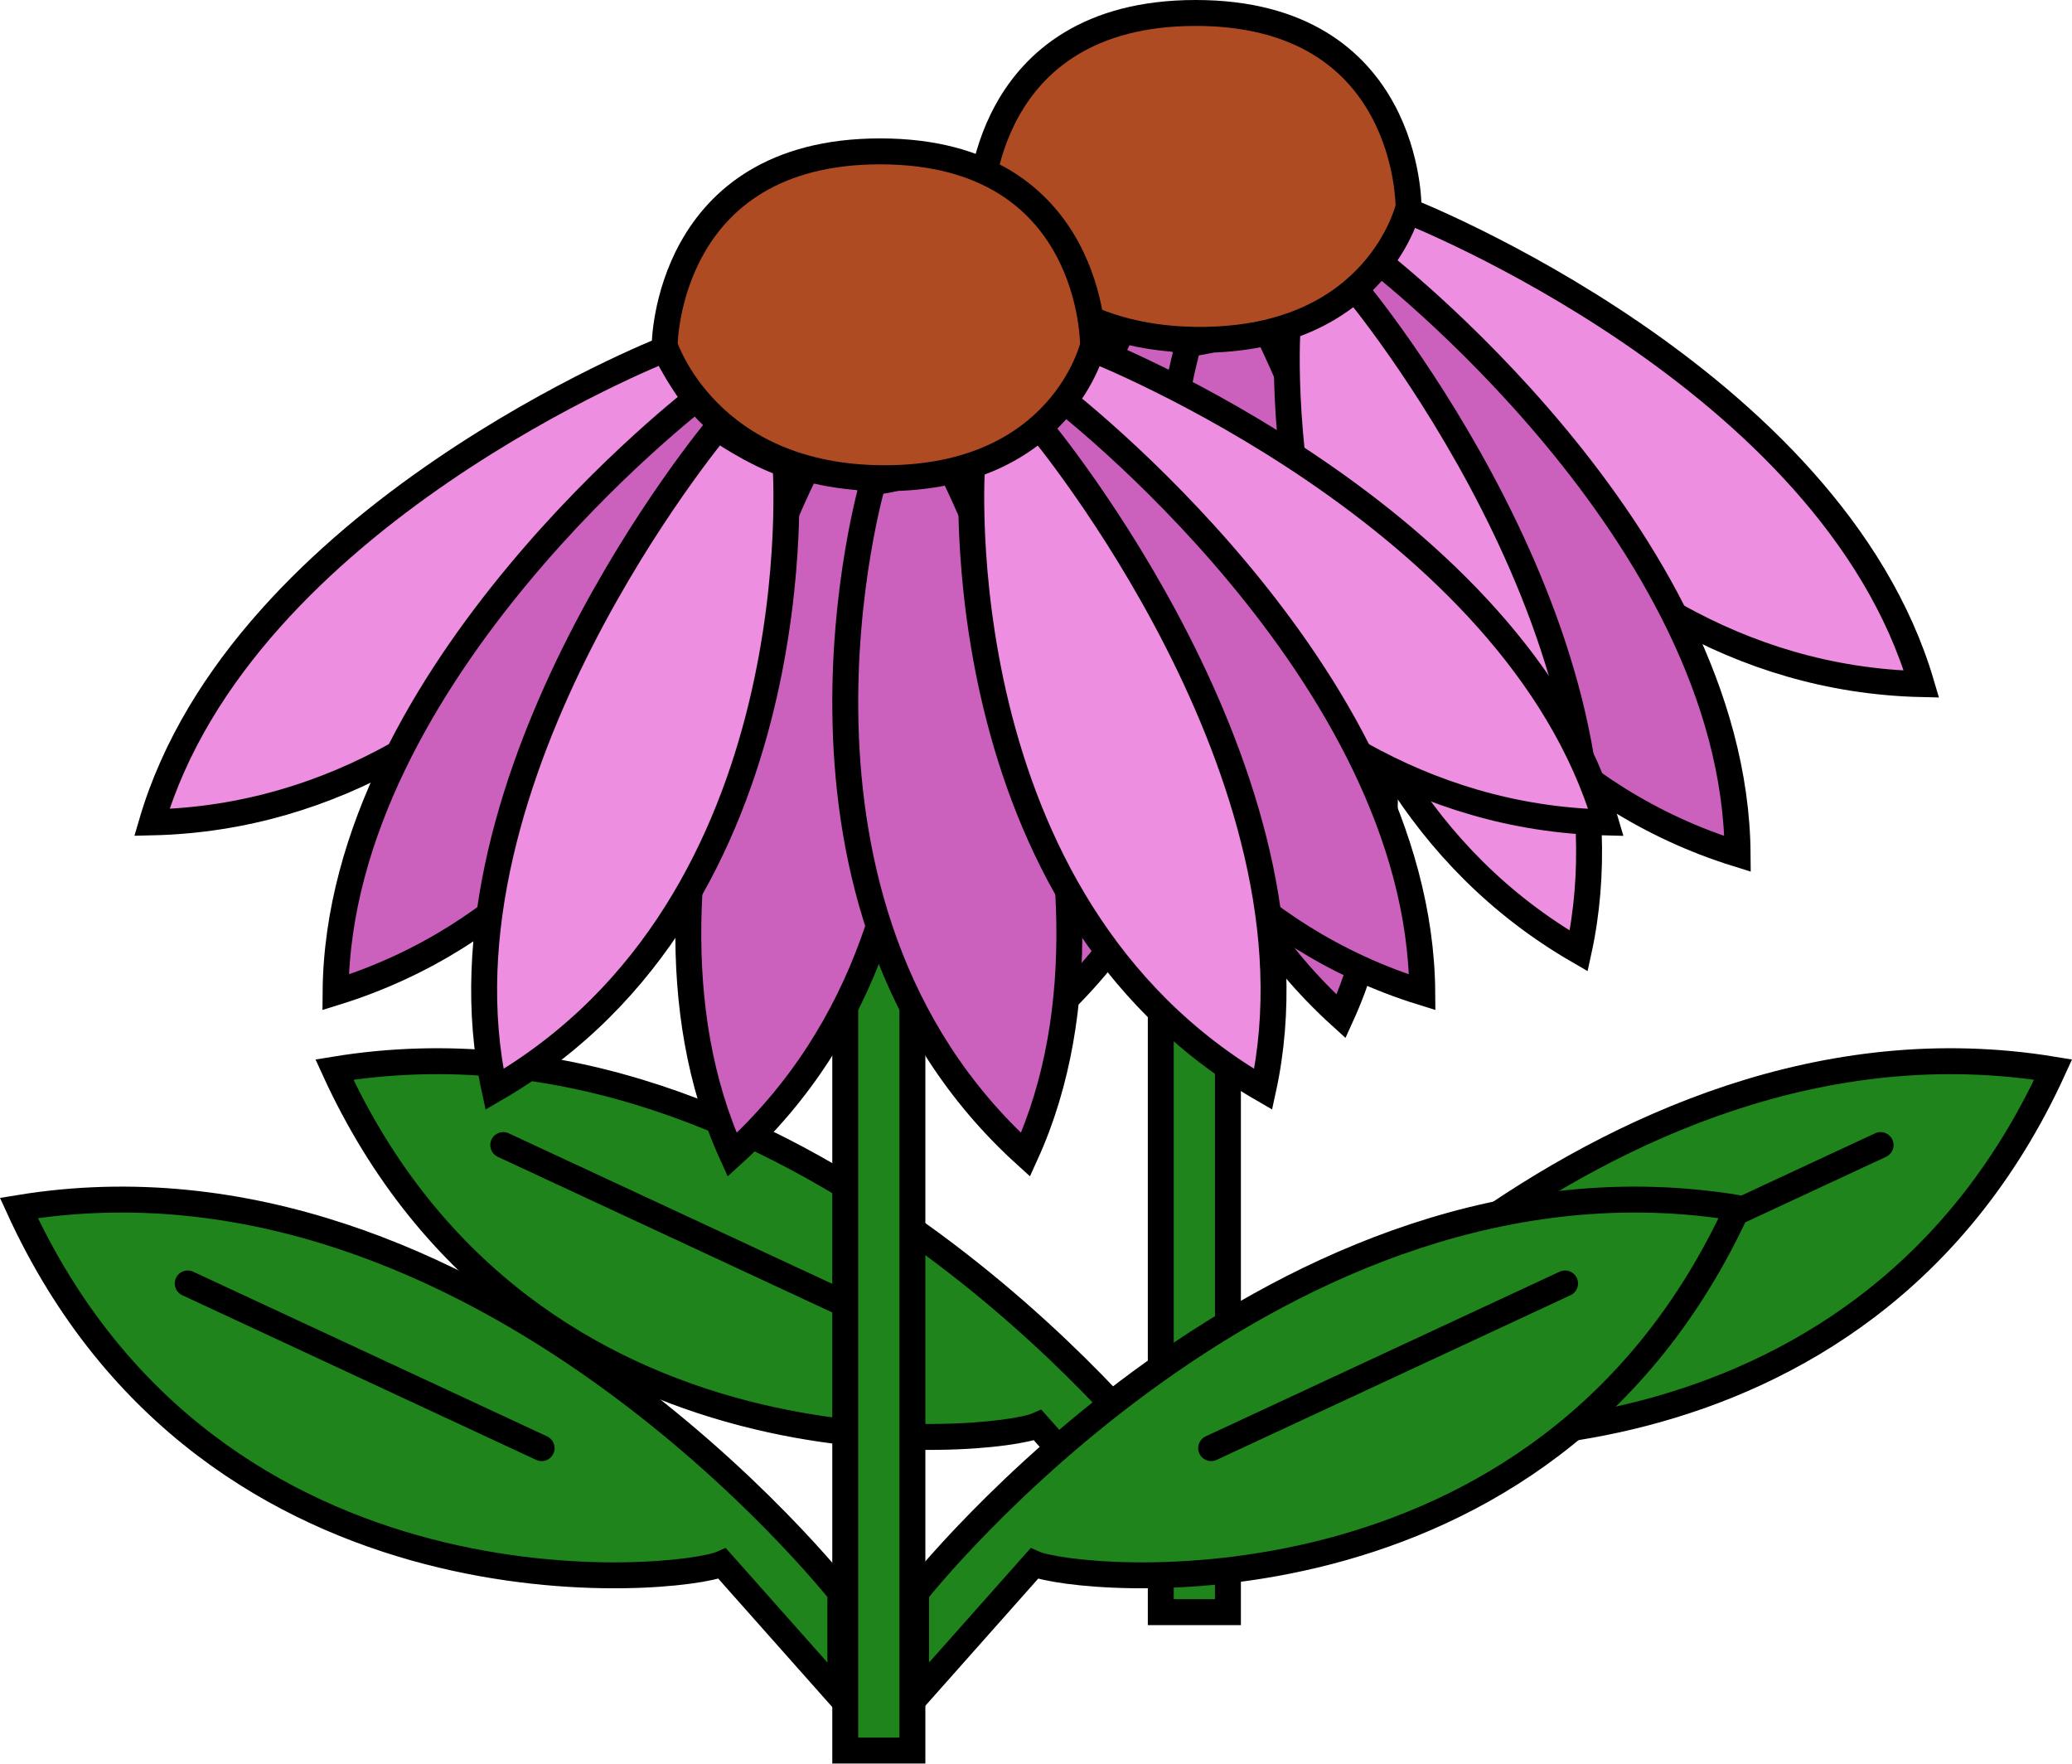
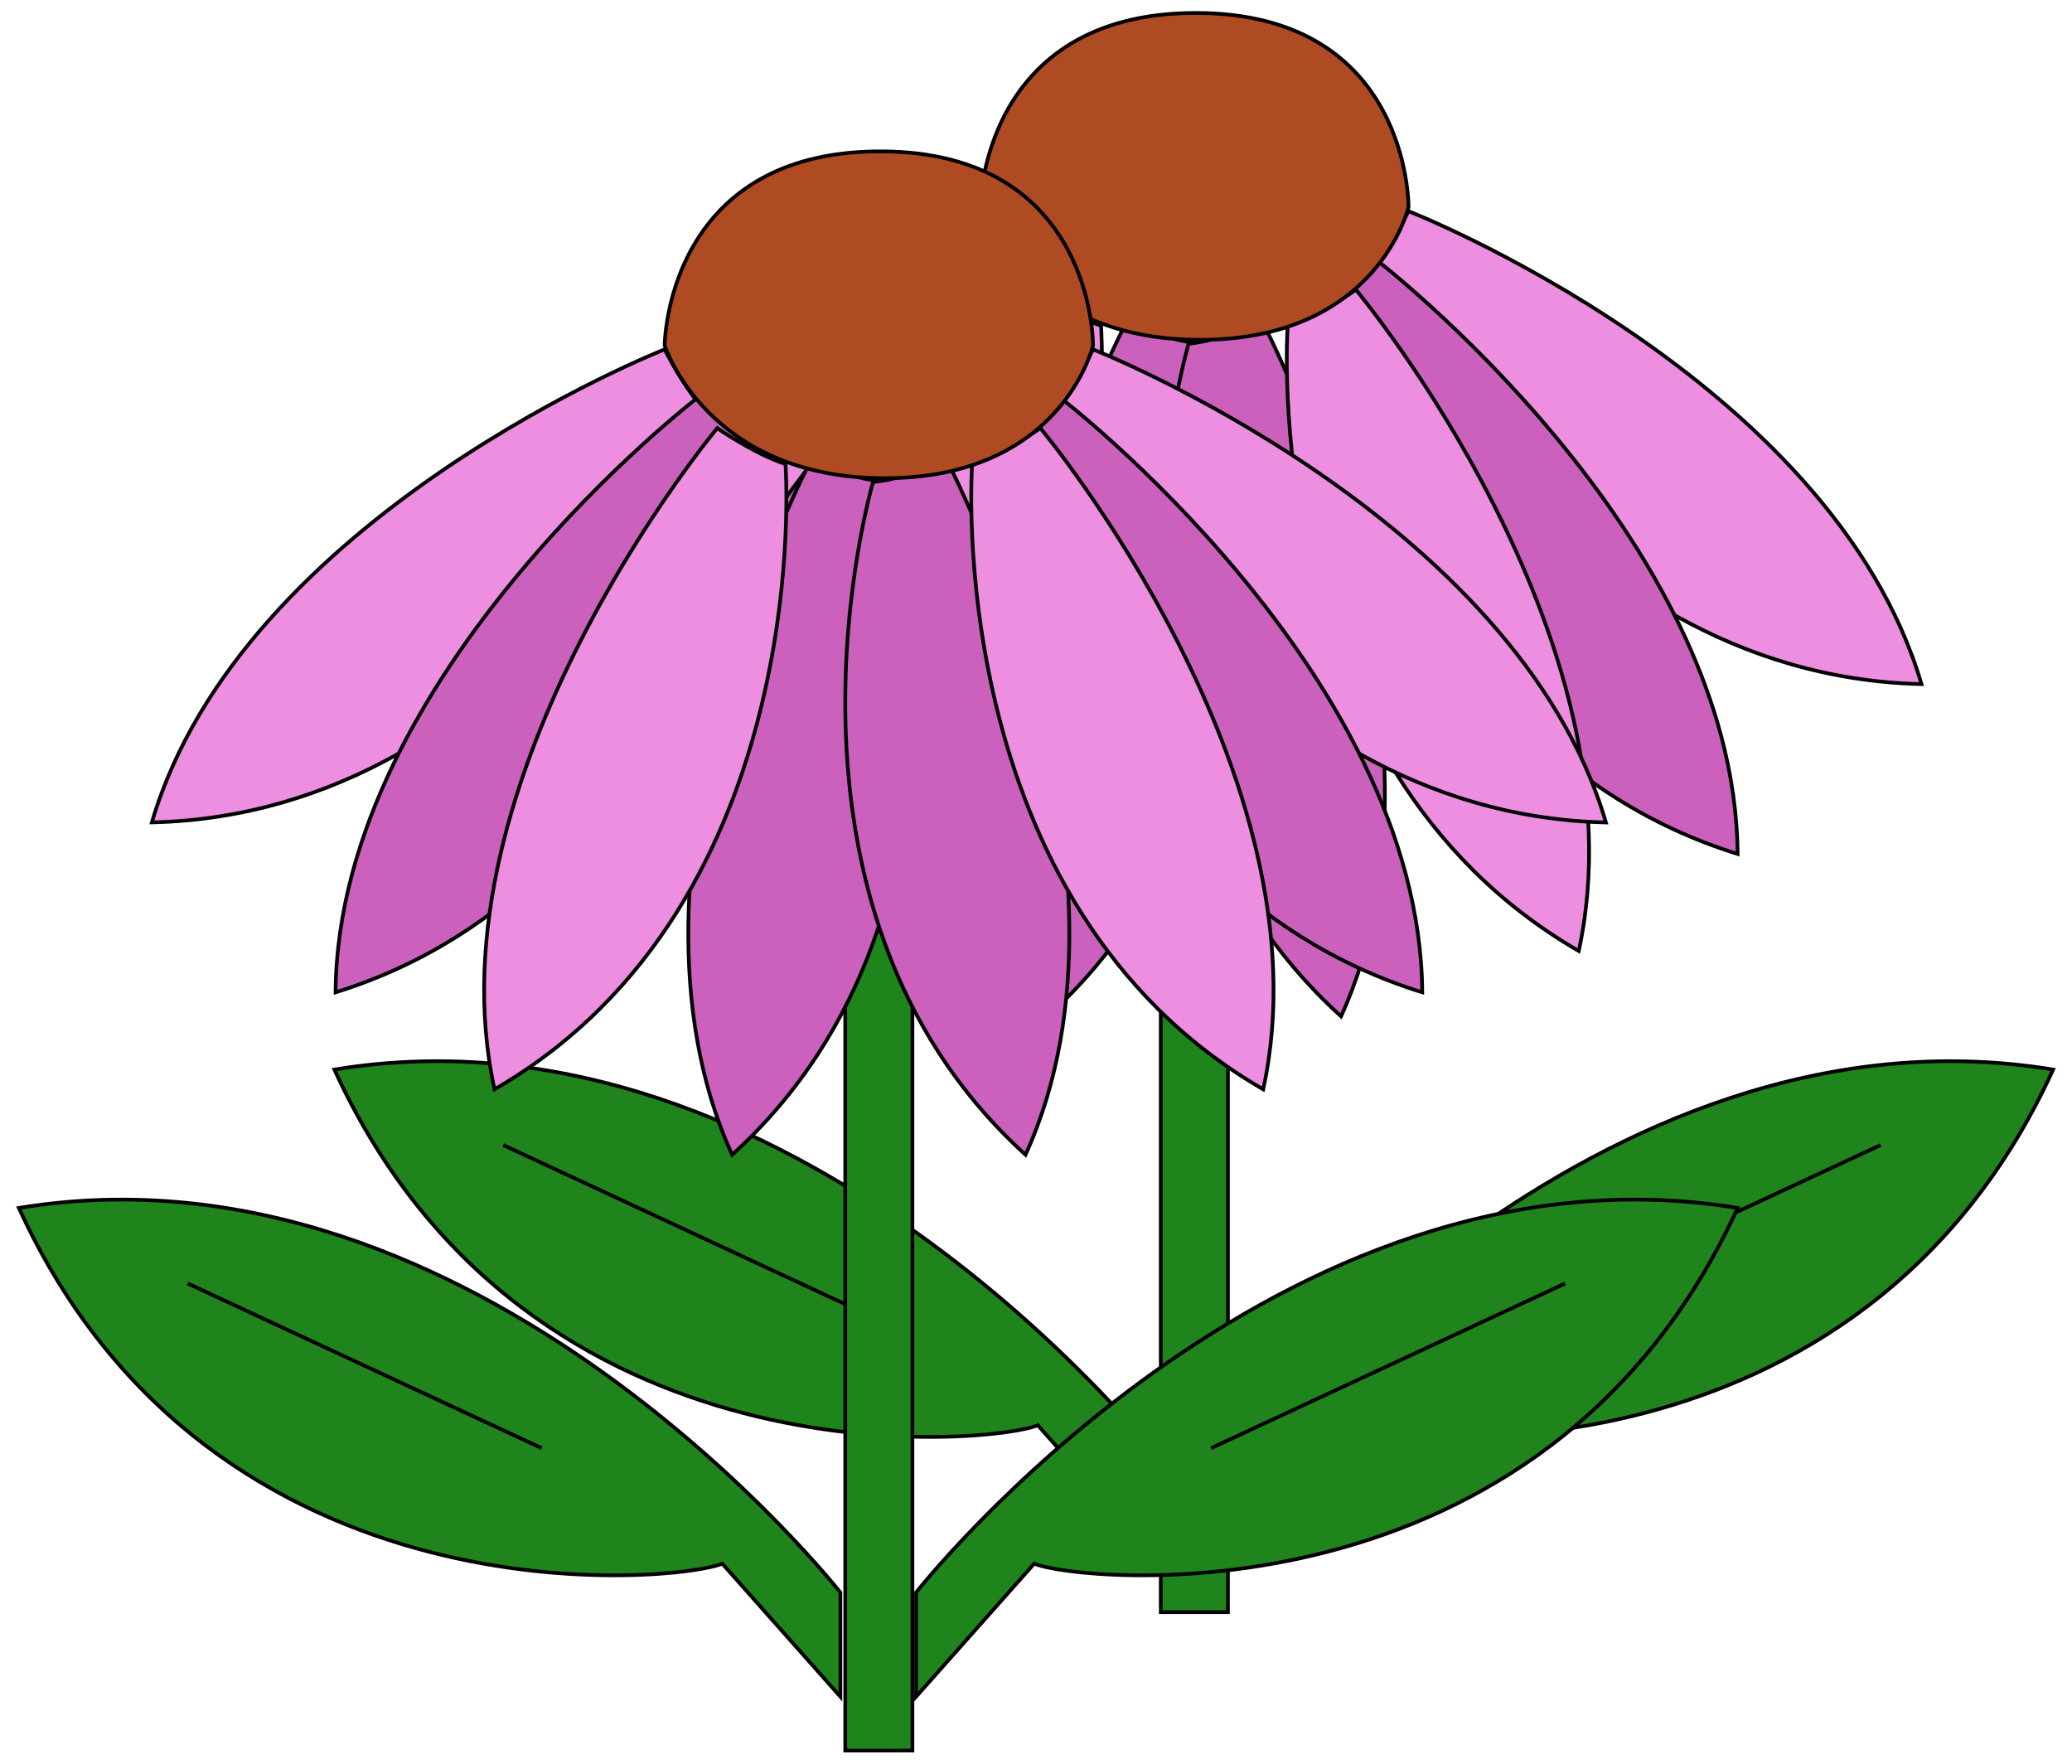
<svg xmlns="http://www.w3.org/2000/svg" viewBox="0 0 559.42 476.05">
  <defs>
-     <style>.cls-1{fill:#ed8ee0;}.cls-1,.cls-2,.cls-3,.cls-4,.cls-5,.cls-6{stroke:#000;stroke-miterlimit:10;stroke-width:7px;}.cls-1,.cls-2,.cls-3,.cls-6{isolation:isolate;}.cls-2,.cls-4{fill:#1f841c;}.cls-3{fill:#cc60bd;}.cls-5{fill:none;stroke-linecap:round;}.cls-6{fill:#af4b23;}</style>
+     <style>.cls-1{fill:#ed8ee0;}.cls-1,.cls-2,.cls-3,.cls-4,.cls-5,.cls-6{stroke:#000;strokeMiterlimit:10;strokeWidth:7px;}.cls-1,.cls-2,.cls-3,.cls-6{isolation:isolate;}.cls-2,.cls-4{fill:#1f841c;}.cls-3{fill:#cc60bd;}.cls-5{fill:none;strokeLinecap:round;}.cls-6{fill:#af4b23;}</style>
  </defs>
  <g id="Layer_2" data-name="Layer 2">
    <g id="Layer_1-2" data-name="Layer 1">
      <path class="cls-1" d="M276.15,74.31S227,182.32,126.2,184.67C150.54,101.78,264.64,57,264.64,57S269.89,67.56,276.15,74.31Z" />
      <rect class="cls-2" x="313.4" y="204.32" width="18.13" height="230.87" />
      <path class="cls-3" d="M289.7,83.25S272.08,200.6,175.79,230.52c.66-86.39,98.08-160.8,98.08-160.8S281.83,78.48,289.7,83.25Z" />
      <path class="cls-3" d="M324,92.79s33.52,113.83-41.17,181.57C247,195.76,304,87.2,304,87.2S314.89,91.79,324,92.79Z" />
      <path class="cls-1" d="M297.27,87.92S306,206.26,218.7,256.71c-18.44-84.4,60.14-178.49,60.14-178.49S288.54,85,297.27,87.92Z" />
      <path class="cls-1" d="M368.78,74.31s49.15,108,150,110.36C494.39,101.78,380.29,57,380.29,57S375,67.56,368.78,74.31Z" />
      <path class="cls-3" d="M355.23,83.25S372.85,200.6,469.14,230.52c-.66-86.39-98.08-160.8-98.08-160.8S363.1,78.48,355.23,83.25Z" />
      <path class="cls-3" d="M320.9,92.79s-33.52,113.83,41.17,181.57C397.9,195.76,341,87.2,341,87.2S330.05,91.79,320.9,92.79Z" />
      <path class="cls-1" d="M347.66,87.92s-8.73,118.34,78.58,168.79c18.43-84.4-60.15-178.49-60.15-178.49S356.39,85,347.66,87.92Z" />
      <path class="cls-4" d="M332.53,392.51s97.6-124.16,221.8-103.79C502,403.18,375.28,389.6,364.42,384.75l-31.89,35.89Z" />
      <line class="cls-5" x1="507.74" y1="309.1" x2="412.19" y2="353.55" />
      <path class="cls-4" d="M312.07,392.51S214.48,268.35,90.28,288.72c52.34,114.46,179,100.88,189.91,96l31.88,35.89Z" />
      <line class="cls-5" x1="135.87" y1="309.1" x2="231.42" y2="353.55" />
      <path class="cls-6" d="M264.64,55.9s.23-52.4,58.19-52.4,57.46,52.4,57.46,52.4S372,91.74,324,91.74,264.64,55.9,264.64,55.9Z" />
      <path class="cls-1" d="M191,111.67S141.82,219.68,41,222C65.35,139.14,179.45,94.31,179.45,94.31S184.7,104.92,191,111.67Z" />
      <rect class="cls-2" x="228.21" y="241.68" width="18.13" height="230.87" />
      <path class="cls-3" d="M204.52,120.61S186.89,238,90.6,267.87c.67-86.38,98.08-160.79,98.08-160.79S196.64,115.84,204.52,120.61Z" />
      <path class="cls-3" d="M238.85,130.14S272.36,244,197.67,311.72c-35.83-78.61,21.11-187.17,21.11-187.17S229.7,129.14,238.85,130.14Z" />
      <path class="cls-1" d="M212.08,125.28s8.73,118.34-78.57,168.78c-18.43-84.39,60.14-178.49,60.14-178.49S203.35,122.37,212.08,125.28Z" />
      <path class="cls-1" d="M283.59,111.67s49.15,108,150,110.35C409.2,139.14,295.11,94.31,295.11,94.31S289.86,104.92,283.59,111.67Z" />
      <path class="cls-3" d="M270,120.61S287.67,238,384,267.87c-.66-86.38-98.08-160.79-98.08-160.79S277.91,115.84,270,120.61Z" />
      <path class="cls-3" d="M235.71,130.14S202.19,244,276.88,311.72c35.83-78.61-21.11-187.17-21.11-187.17S244.86,129.14,235.71,130.14Z" />
      <path class="cls-1" d="M262.47,125.28s-8.73,118.34,78.58,168.78c18.43-84.39-60.15-178.49-60.15-178.49S271.2,122.37,262.47,125.28Z" />
      <path class="cls-4" d="M247.34,429.87s97.6-124.17,221.8-103.79c-52.35,114.46-179,100.88-189.91,96L247.34,458Z" />
      <line class="cls-5" x1="422.55" y1="346.46" x2="327" y2="390.91" />
      <path class="cls-4" d="M226.89,429.87S129.29,305.7,5.09,326.08c52.35,114.46,179,100.88,189.91,96L226.89,458Z" />
      <line class="cls-5" x1="50.68" y1="346.46" x2="146.23" y2="390.91" />
      <path class="cls-6" d="M179.45,93.26s.24-52.4,58.19-52.4,57.47,52.4,57.47,52.4-8.34,35.83-56.26,35.83S179.45,93.26,179.45,93.26Z" />
    </g>
  </g>
</svg>
